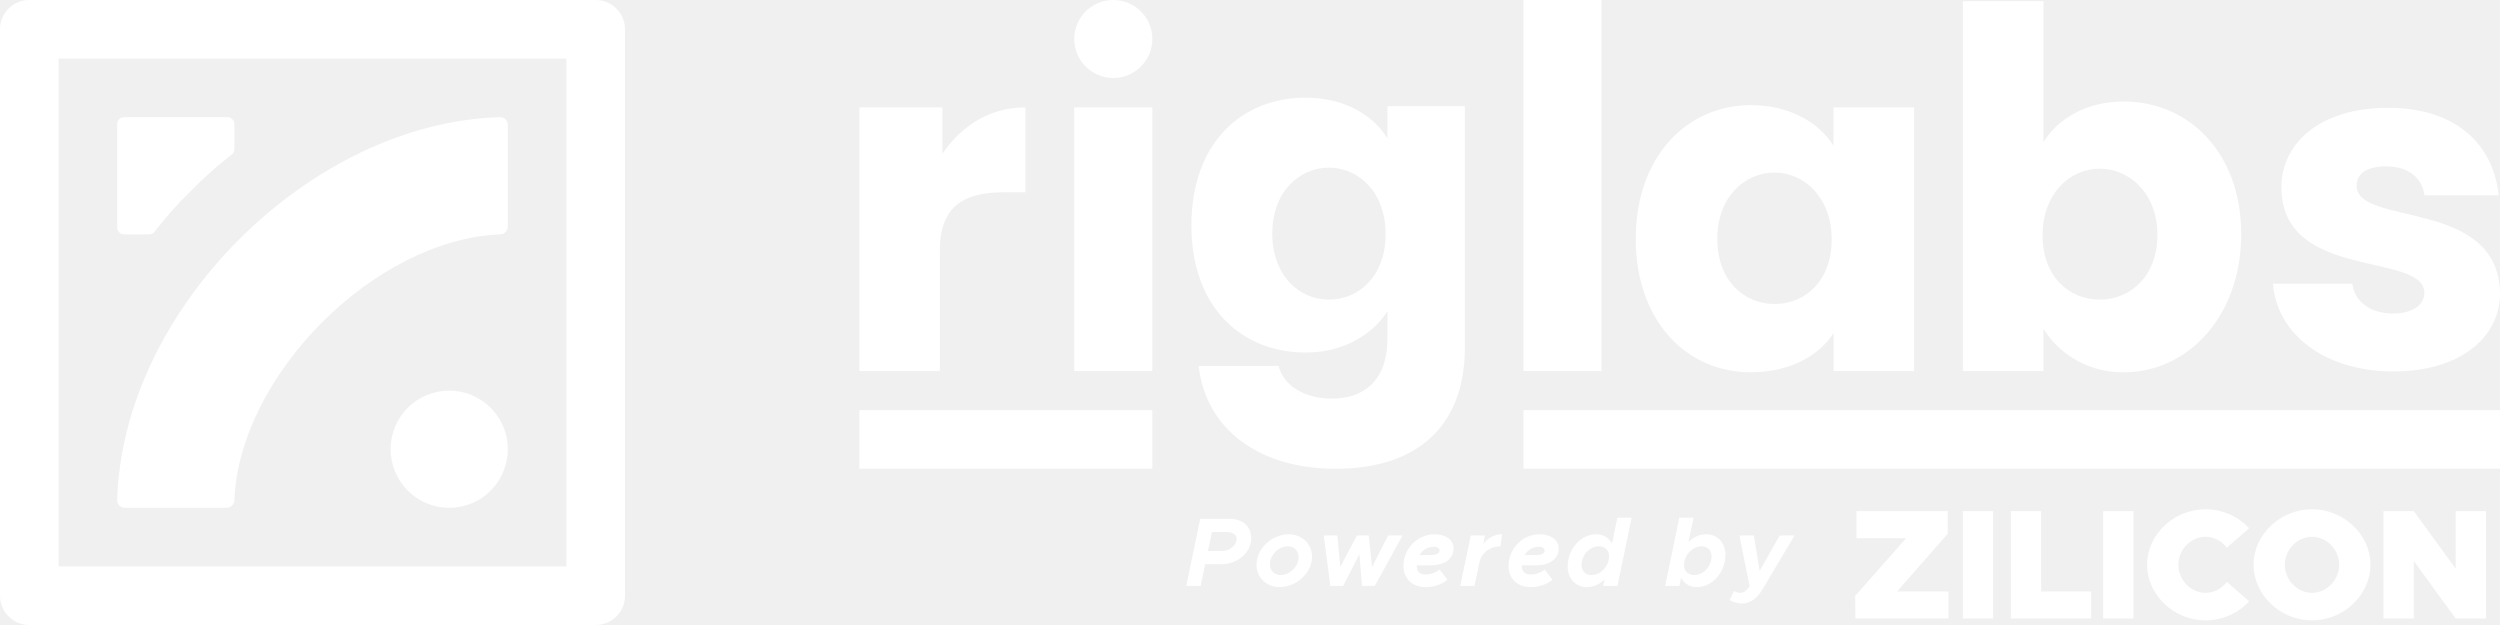
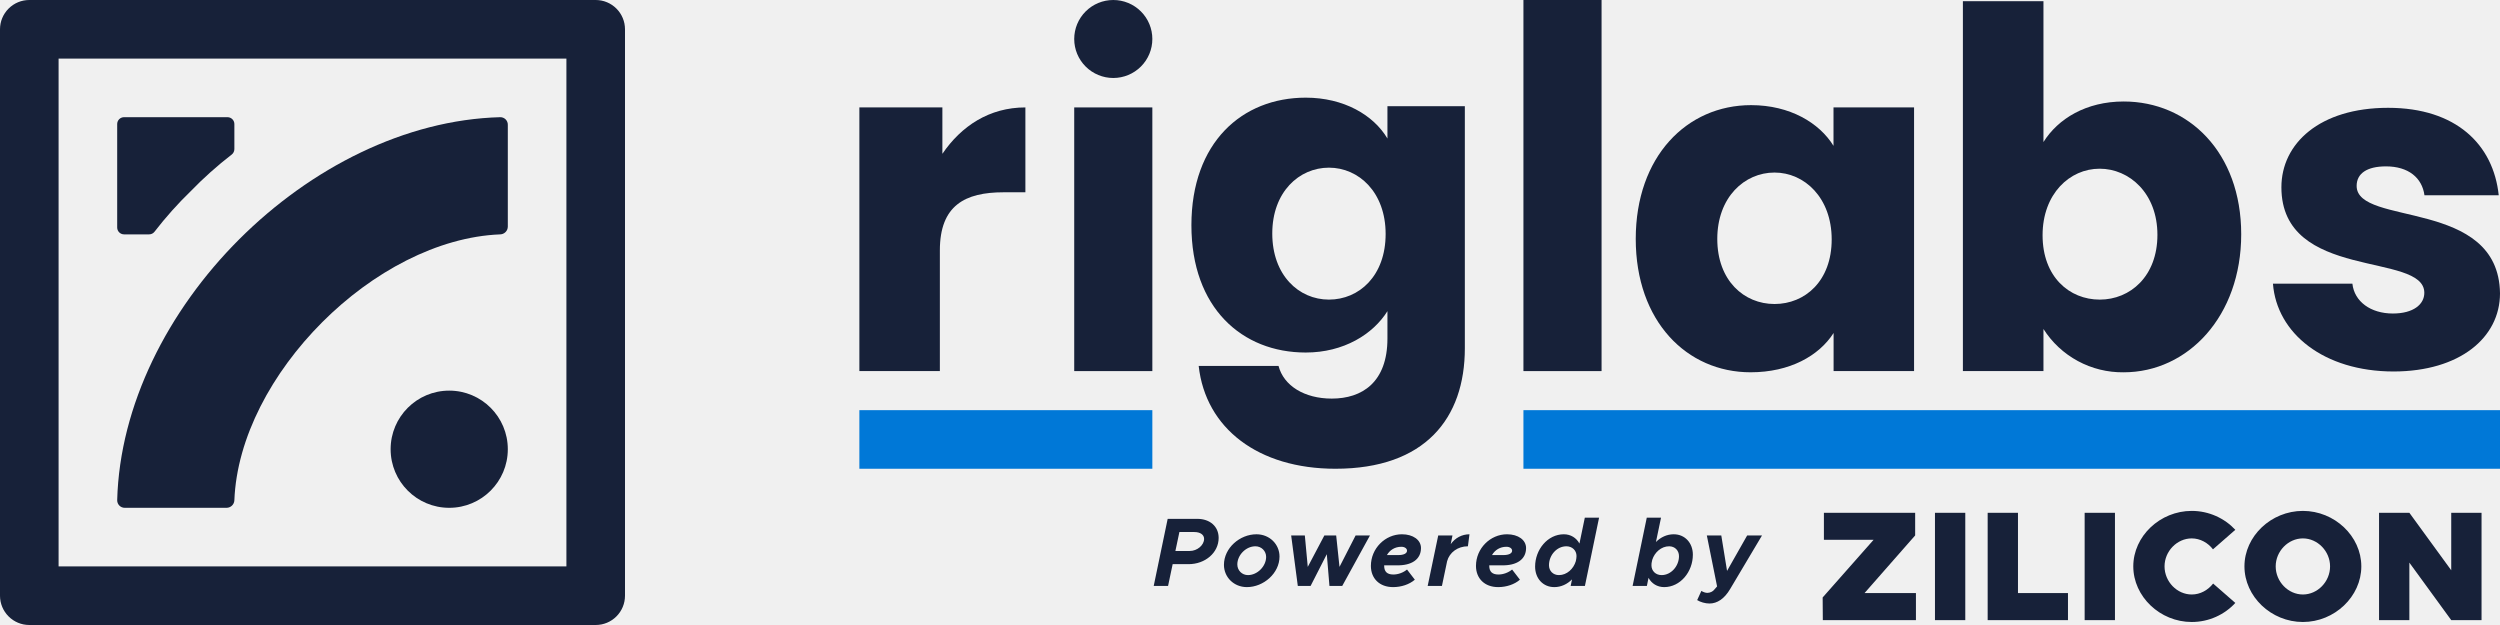
- <svg xmlns="http://www.w3.org/2000/svg" width="192" height="48" viewBox="0 0 192 48" fill="none">
-   <path fill-rule="evenodd" clip-rule="evenodd" d="M45.75 0H2.25C1.653 0 1.081 0.237 0.659 0.659C0.237 1.081 0 1.653 0 2.25L0 45.75C0 46.347 0.237 46.919 0.659 47.341C1.081 47.763 1.653 48 2.25 48H45.75C46.347 48 46.919 47.763 47.341 47.341C47.763 46.919 48 46.347 48 45.75V2.25C48 1.653 47.763 1.081 47.341 0.659C46.919 0.237 46.347 0 45.75 0ZM43.5 43.5H4.5V4.5H43.5V43.5Z" fill="white" />
-   <path d="M34.5 39C36.985 39 39 36.985 39 34.5C39 32.015 36.985 30 34.5 30C32.015 30 30 32.015 30 34.5C30 36.985 32.015 39 34.5 39Z" fill="white" />
-   <path fill-rule="evenodd" clip-rule="evenodd" d="M18 9.532V11.451C18 11.533 17.98 11.614 17.944 11.688C17.907 11.761 17.855 11.825 17.79 11.875C16.682 12.729 15.636 13.663 14.663 14.668C13.658 15.641 12.724 16.686 11.869 17.794C11.82 17.858 11.756 17.911 11.683 17.947C11.61 17.982 11.53 18.001 11.449 18H9.529C9.389 18 9.254 17.944 9.155 17.845C9.056 17.746 9 17.612 9 17.471V9.532C8.999 9.462 9.012 9.393 9.038 9.328C9.064 9.264 9.103 9.205 9.152 9.155C9.202 9.105 9.26 9.066 9.325 9.04C9.39 9.013 9.459 9 9.529 9H17.471C17.541 9 17.61 9.014 17.674 9.041C17.739 9.067 17.797 9.107 17.846 9.156C17.896 9.206 17.934 9.264 17.961 9.329C17.987 9.393 18 9.463 18 9.532Z" fill="white" />
-   <path d="M39 9.585V17.404C38.999 17.56 38.937 17.71 38.827 17.822C38.717 17.933 38.568 17.997 38.411 18C33.611 18.191 28.598 20.887 24.742 24.75C20.887 28.613 18.188 33.611 18 38.415C17.995 38.571 17.93 38.719 17.818 38.828C17.706 38.938 17.556 38.999 17.4 39H9.581C9.505 39.001 9.428 38.986 9.357 38.956C9.286 38.927 9.222 38.884 9.168 38.83C9.114 38.775 9.071 38.71 9.042 38.639C9.013 38.568 8.999 38.492 9 38.415C9.191 31.125 12.889 23.854 18.375 18.375C23.861 12.896 31.125 9.195 38.415 9C38.492 8.998 38.569 9.013 38.641 9.041C38.712 9.07 38.778 9.113 38.832 9.168C38.887 9.223 38.93 9.288 38.959 9.359C38.987 9.431 39.002 9.508 39 9.585Z" fill="white" />
-   <path d="M117 31.5H192V36H117V31.5Z" fill="white" />
-   <path d="M66 31.5H88.5V36H66V31.5Z" fill="white" />
-   <path d="M192 22.522C191.891 15.188 180.99 17.41 180.99 14.277C180.99 13.325 181.781 12.778 183.24 12.778C184.973 12.778 186.019 13.659 186.199 14.997H191.902C191.494 11.102 188.625 8.28 183.409 8.28C178.136 8.28 175.211 11.031 175.211 14.382C175.211 21.608 186.188 19.318 186.188 22.489C186.188 23.369 185.359 24.078 183.769 24.078C182.07 24.078 180.81 23.16 180.664 21.784H174.562C174.851 25.592 178.462 28.53 183.84 28.53C188.895 28.519 192 25.944 192 22.522Z" fill="white" />
-   <path d="M156.938 10.909V0.094H150.75V28.5H156.938V25.267C157.593 26.299 158.503 27.147 159.582 27.729C160.66 28.312 161.871 28.609 163.099 28.593C168.03 28.593 172.125 24.286 172.125 17.991C172.125 11.696 168.067 7.795 163.099 7.795C160.219 7.795 158.055 9.119 156.938 10.909ZM165.69 18.035C165.69 21.22 163.601 23.01 161.261 23.01C158.921 23.01 156.87 21.258 156.87 18.069C156.87 14.88 158.959 12.956 161.25 12.956C163.541 12.956 165.69 14.847 165.69 18.035Z" fill="white" />
-   <path d="M125.625 18.35C125.625 24.676 129.547 28.592 134.445 28.592C137.445 28.592 139.695 27.334 140.82 25.575V28.5H147V8.25H140.812V11.2C139.732 9.441 137.467 8.074 134.482 8.074C129.547 8.074 125.625 12.024 125.625 18.35ZM140.674 18.387C140.674 21.584 138.623 23.347 136.283 23.347C133.943 23.347 131.888 21.551 131.888 18.35C131.888 15.149 133.976 13.252 136.283 13.252C138.589 13.252 140.674 15.191 140.674 18.387Z" fill="white" />
-   <path d="M117 28.5H123V0H117V28.5Z" fill="white" />
-   <path d="M91.5 17.298C91.5 23.649 95.389 27.074 100.28 27.074C103.206 27.074 105.449 25.664 106.555 23.897V25.991C106.555 29.375 104.597 30.612 102.279 30.612C100.172 30.612 98.585 29.619 98.191 28.104H92.059C92.591 32.906 96.638 36 102.561 36C109.447 36 112.5 32.127 112.5 26.747V8.158H106.555V10.639C105.486 8.835 103.206 7.5 100.28 7.5C95.389 7.5 91.5 10.944 91.5 17.298ZM106.416 17.971C106.416 21.182 104.384 23.01 102.062 23.01C99.74 23.01 97.711 21.13 97.711 17.934C97.711 14.738 99.778 12.877 102.062 12.877C104.346 12.877 106.416 14.757 106.416 17.971Z" fill="white" />
-   <path d="M88.5 2.995C88.5 3.789 88.184 4.551 87.621 5.112C87.059 5.674 86.296 5.989 85.5 5.989C84.704 5.989 83.941 5.674 83.379 5.112C82.816 4.551 82.5 3.789 82.5 2.995C82.5 2.2 82.816 1.439 83.379 0.877C83.941 0.316 84.704 0 85.5 0C86.296 0 87.059 0.316 87.621 0.877C88.184 1.439 88.5 2.2 88.5 2.995Z" fill="white" />
-   <path d="M82.5 28.5H88.5V8.25H82.5V28.5Z" fill="white" />
-   <path d="M72.182 19.23C72.182 15.773 74.114 14.768 77.073 14.768H78.75V8.25C75.968 8.25 73.82 9.69 72.375 11.812V8.25H66V28.5H72.182V19.23Z" fill="white" />
-   <path d="M91.105 45H92.207L92.56 43.328H93.782C95.058 43.328 96.093 42.45 96.093 41.31C96.093 40.44 95.433 39.847 94.45 39.847H92.177L91.105 45ZM92.77 42.315L93.078 40.86H94.225C94.683 40.86 94.975 41.07 94.975 41.385C94.975 41.865 94.45 42.315 93.873 42.315H92.77ZM98.261 45.09C99.544 45.09 100.766 44.025 100.766 42.742C100.766 41.797 100.001 41.032 98.996 41.032C97.714 41.032 96.499 42.09 96.499 43.38C96.499 44.325 97.256 45.09 98.261 45.09ZM98.344 44.167C97.886 44.167 97.526 43.807 97.526 43.35C97.526 42.63 98.186 41.955 98.914 41.955C99.379 41.955 99.739 42.315 99.739 42.773C99.739 43.485 99.071 44.167 98.344 44.167ZM102.171 45H103.154L104.399 42.562L104.601 45H105.584L107.714 41.123H106.611L105.374 43.538L105.119 41.123H104.211L102.936 43.538L102.711 41.123H101.661L102.171 45ZM109.742 43.417C110.927 43.447 111.632 42.953 111.632 42.09C111.632 41.468 111.025 41.032 110.17 41.032C108.88 41.032 107.785 42.12 107.785 43.462C107.785 44.43 108.452 45.09 109.487 45.09C110.125 45.09 110.747 44.88 111.16 44.52L110.56 43.74C110.267 43.98 109.877 44.123 109.51 44.123C109.045 44.123 108.805 43.913 108.805 43.455V43.417H109.742ZM110.125 41.992C110.38 41.992 110.56 42.12 110.56 42.292C110.56 42.502 110.312 42.63 109.885 42.63H109.015C109.24 42.24 109.63 41.992 110.125 41.992ZM113.916 41.79L114.051 41.123H112.956L112.146 45H113.241L113.638 43.102C113.818 42.428 114.456 41.955 115.236 41.955L115.356 41.032C114.771 41.032 114.253 41.318 113.916 41.79ZM117.813 43.417C118.998 43.447 119.703 42.953 119.703 42.09C119.703 41.468 119.095 41.032 118.24 41.032C116.95 41.032 115.855 42.12 115.855 43.462C115.855 44.43 116.523 45.09 117.558 45.09C118.195 45.09 118.818 44.88 119.23 44.52L118.63 43.74C118.338 43.98 117.948 44.123 117.58 44.123C117.115 44.123 116.875 43.913 116.875 43.455V43.417H117.813ZM118.195 41.992C118.45 41.992 118.63 42.12 118.63 42.292C118.63 42.502 118.383 42.63 117.955 42.63H117.085C117.31 42.24 117.7 41.992 118.195 41.992ZM124.214 39.758L123.801 41.745C123.569 41.31 123.134 41.032 122.601 41.032C121.356 41.032 120.396 42.21 120.396 43.515C120.396 44.422 121.004 45.09 121.866 45.09C122.391 45.09 122.864 44.865 123.231 44.498L123.126 45H124.221L125.309 39.758H124.214ZM122.226 44.167C121.776 44.167 121.461 43.845 121.461 43.41C121.461 42.63 122.069 41.955 122.796 41.955C123.246 41.955 123.576 42.27 123.576 42.705C123.576 42.765 123.569 42.833 123.561 42.892L123.524 43.095C123.351 43.688 122.834 44.167 122.226 44.167ZM131.042 41.032C130.517 41.032 130.044 41.258 129.677 41.625L130.067 39.758H128.972L127.884 45H128.979L129.107 44.377C129.339 44.812 129.774 45.09 130.307 45.09C131.552 45.09 132.512 43.913 132.512 42.6C132.512 41.7 131.904 41.032 131.042 41.032ZM130.112 44.167C129.662 44.167 129.332 43.852 129.332 43.417C129.332 43.365 129.332 43.312 129.339 43.252L129.392 42.998C129.572 42.42 130.089 41.955 130.689 41.955C131.132 41.955 131.447 42.278 131.447 42.712C131.447 43.477 130.839 44.167 130.112 44.167ZM133.788 46.35C134.373 46.35 134.928 45.998 135.378 45.233L137.823 41.123H136.683L135.138 43.845L134.695 41.123H133.585L134.373 45.038L134.163 45.278C134.058 45.428 133.825 45.532 133.623 45.532C133.495 45.532 133.323 45.48 133.165 45.383L132.843 46.087C133.083 46.237 133.458 46.35 133.788 46.35Z" fill="white" />
-   <path d="M142.492 47.5H149.644V45.424H145.696L149.584 40.996V39.256H142.576V41.332H146.392L142.48 45.76L142.492 47.5ZM150.746 47.5H153.074V39.256H150.746V47.5ZM156.761 45.424V39.256H154.433V47.5H160.601V45.424H156.761ZM161.521 47.5H163.849V39.256H161.521V47.5ZM169.385 47.644C170.705 47.644 171.905 47.08 172.733 46.18L171.029 44.692C170.633 45.196 170.045 45.532 169.385 45.532C168.257 45.532 167.297 44.548 167.297 43.372C167.297 42.208 168.257 41.224 169.385 41.224C170.033 41.224 170.633 41.56 171.017 42.064L172.733 40.564C171.905 39.676 170.705 39.112 169.385 39.112C166.949 39.112 164.897 41.056 164.897 43.372C164.897 45.688 166.949 47.644 169.385 47.644ZM177.562 47.644C179.998 47.644 182.05 45.688 182.05 43.372C182.05 41.056 179.998 39.112 177.562 39.112C175.126 39.112 173.074 41.056 173.074 43.372C173.074 45.688 175.126 47.644 177.562 47.644ZM177.562 45.532C176.434 45.532 175.474 44.548 175.474 43.372C175.474 42.208 176.434 41.224 177.562 41.224C178.69 41.224 179.65 42.208 179.65 43.372C179.65 44.548 178.69 45.532 177.562 45.532ZM183.051 47.5H185.379V43.084L188.595 47.5H190.923V39.256H188.595V43.672L185.379 39.256H183.051V47.5Z" fill="white" />
+ <svg xmlns="http://www.w3.org/2000/svg" width="256" height="64" viewBox="0 0 256 64" fill="none">
+   <g clip-path="url(#clip0_426_4053)">
+     <path fill-rule="evenodd" clip-rule="evenodd" d="M61 0H3C2.204 0 1.441 0.316 0.879 0.879C0.316 1.441 0 2.204 0 3L0 61C0 61.796 0.316 62.559 0.879 63.121C1.441 63.684 2.204 64 3 64H61C61.796 64 62.559 63.684 63.121 63.121C63.684 62.559 64 61.796 64 61V3C64 2.204 63.684 1.441 63.121 0.879C62.559 0.316 61.796 0 61 0ZM58 58H6V6H58V58Z" fill="#172139" />
+     <path d="M46 52C49.314 52 52 49.314 52 46C52 42.686 49.314 40 46 40C42.686 40 40 42.686 40 46C40 49.314 42.686 52 46 52Z" fill="#172139" />
+     <path fill-rule="evenodd" clip-rule="evenodd" d="M24 12.71V15.269C23.999 15.378 23.974 15.485 23.925 15.583C23.877 15.681 23.806 15.767 23.72 15.833C22.242 16.973 20.849 18.217 19.55 19.557C18.21 20.855 16.965 22.248 15.825 23.725C15.76 23.811 15.675 23.881 15.578 23.929C15.48 23.977 15.373 24.001 15.265 24H12.705C12.518 24 12.339 23.926 12.207 23.794C12.074 23.661 12 23.482 12 23.295V12.71C11.999 12.617 12.016 12.524 12.051 12.438C12.086 12.351 12.138 12.273 12.203 12.207C12.269 12.141 12.347 12.088 12.433 12.053C12.519 12.017 12.612 11.999 12.705 12H23.295C23.388 12 23.48 12.018 23.566 12.054C23.652 12.09 23.73 12.142 23.795 12.208C23.861 12.274 23.913 12.352 23.948 12.438C23.983 12.525 24.001 12.617 24 12.71Z" fill="#172139" />
+     <path d="M52 12.78V23.205C51.999 23.414 51.916 23.614 51.769 23.762C51.623 23.911 51.424 23.996 51.215 24C44.815 24.255 38.13 27.85 32.99 33C27.85 38.15 24.25 44.815 24 51.22C23.994 51.428 23.907 51.626 23.757 51.771C23.608 51.917 23.408 51.999 23.2 52H12.775C12.673 52.001 12.571 51.981 12.476 51.942C12.382 51.903 12.296 51.845 12.224 51.773C12.152 51.7 12.095 51.614 12.056 51.519C12.018 51.424 11.999 51.322 12 51.22C12.255 41.5 17.185 31.805 24.5 24.5C31.815 17.195 41.5 12.26 51.22 12C51.323 11.998 51.425 12.017 51.521 12.055C51.616 12.094 51.703 12.151 51.776 12.224C51.849 12.297 51.906 12.383 51.945 12.479C51.983 12.575 52.002 12.677 52 12.78Z" fill="#172139" />
+     <path d="M156 42H256V48H156V42Z" fill="#0078D7" />
+     <path d="M88 42H118V48H88V42Z" fill="#0078D7" />
+     <path d="M256 30.03C255.855 20.25 241.32 23.214 241.32 19.036C241.32 17.767 242.375 17.037 244.32 17.037C246.63 17.037 248.025 18.212 248.265 19.996H255.87C255.325 14.803 251.5 11.04 244.545 11.04C237.515 11.04 233.615 14.709 233.615 19.176C233.615 28.811 248.25 25.757 248.25 29.985C248.25 31.159 247.145 32.104 245.025 32.104C242.76 32.104 241.08 30.88 240.885 29.046H232.75C233.135 34.123 237.95 38.041 245.12 38.041C251.86 38.026 256 34.592 256 30.03Z" fill="#172139" />
+     <path d="M209.25 14.545V0.125H201V38H209.25V33.689C210.123 35.065 211.337 36.196 212.776 36.972C214.214 37.749 215.829 38.146 217.465 38.124C224.04 38.124 229.5 32.381 229.5 23.988C229.5 15.594 224.09 10.393 217.465 10.393C213.625 10.393 210.74 12.158 209.25 14.545ZM220.92 24.047C220.92 28.294 218.135 30.68 215.015 30.68C211.895 30.68 209.16 28.343 209.16 24.092C209.16 19.841 211.945 17.275 215 17.275C218.055 17.275 220.92 19.796 220.92 24.047Z" fill="#172139" />
+     <path d="M167.5 24.467C167.5 32.902 172.73 38.122 179.26 38.122C183.26 38.122 186.26 36.445 187.76 34.099V38H196V11H187.75V14.934C186.31 12.588 183.29 10.766 179.31 10.766C172.73 10.766 167.5 16.032 167.5 24.467ZM187.565 24.517C187.565 28.779 184.83 31.13 181.71 31.13C178.59 31.13 175.85 28.734 175.85 24.467C175.85 20.199 178.635 17.669 181.71 17.669C184.785 17.669 187.565 20.254 187.565 24.517Z" fill="#172139" />
+     <path d="M156 38H164V0H156V38Z" fill="#172139" />
+     <path d="M122 23.064C122 31.532 127.186 36.099 133.707 36.099C137.608 36.099 140.598 34.219 142.074 31.863V34.655C142.074 39.167 139.463 40.816 136.373 40.816C133.562 40.816 131.447 39.493 130.922 37.472H122.745C123.455 43.874 128.851 48 136.748 48C145.929 48 150 42.836 150 35.663V10.877H142.074V14.186C140.648 11.78 137.608 10 133.707 10C127.186 10 122 14.592 122 23.064ZM141.889 23.962C141.889 28.243 139.178 30.679 136.083 30.679C132.987 30.679 130.281 28.173 130.281 23.912C130.281 19.65 133.037 17.169 136.083 17.169C139.128 17.169 141.889 19.675 141.889 23.962Z" fill="#172139" />
+     <path d="M118 3.993C118 5.052 117.579 6.068 116.828 6.816C116.078 7.565 115.061 7.986 114 7.986C112.939 7.986 111.922 7.565 111.172 6.816C110.421 6.068 110 5.052 110 3.993C110 2.934 110.421 1.918 111.172 1.169C111.922 0.421 112.939 0 114 0C115.061 0 116.078 0.421 116.828 1.169C117.579 1.918 118 2.934 118 3.993Z" fill="#172139" />
+     <path d="M110 38H118V11H110V38Z" fill="#172139" />
+     <path d="M96.242 25.64C96.242 21.03 98.818 19.69 102.764 19.69H105V11C101.291 11 98.427 12.92 96.5 15.75V11H88V38H96.242V25.64Z" fill="#172139" />
+     <path d="M118.14 60L119.57 53.13H122.6C123.91 53.13 124.79 53.92 124.79 55.08C124.79 56.6 123.41 57.77 121.71 57.77H120.08L119.61 60H118.14ZM120.36 56.42H121.83C122.6 56.42 123.3 55.82 123.3 55.18C123.3 54.76 122.91 54.48 122.3 54.48H120.77L120.36 56.42ZM127.682 60.12C126.342 60.12 125.332 59.1 125.332 57.84C125.332 56.12 126.952 54.71 128.662 54.71C130.002 54.71 131.022 55.73 131.022 56.99C131.022 58.7 129.392 60.12 127.682 60.12ZM127.792 58.89C128.762 58.89 129.652 57.98 129.652 57.03C129.652 56.42 129.172 55.94 128.552 55.94C127.582 55.94 126.702 56.84 126.702 57.8C126.702 58.41 127.182 58.89 127.792 58.89ZM132.895 60L132.215 54.83H133.615L133.915 58.05L135.615 54.83H136.825L137.165 58.05L138.815 54.83H140.285L137.445 60H136.135L135.865 56.75L134.205 60H132.895ZM142.989 57.89H141.739V57.94C141.739 58.55 142.059 58.83 142.679 58.83C143.169 58.83 143.689 58.64 144.079 58.32L144.879 59.36C144.329 59.84 143.499 60.12 142.649 60.12C141.269 60.12 140.379 59.24 140.379 57.95C140.379 56.16 141.839 54.71 143.559 54.71C144.699 54.71 145.509 55.29 145.509 56.12C145.509 57.27 144.569 57.93 142.989 57.89ZM143.499 55.99C142.839 55.99 142.319 56.32 142.019 56.84H143.179C143.749 56.84 144.079 56.67 144.079 56.39C144.079 56.16 143.839 55.99 143.499 55.99ZM148.554 55.72C149.004 55.09 149.694 54.71 150.474 54.71L150.314 55.94C149.274 55.94 148.424 56.57 148.184 57.47L147.654 60H146.194L147.274 54.83H148.734L148.554 55.72ZM153.75 57.89H152.5V57.94C152.5 58.55 152.82 58.83 153.44 58.83C153.93 58.83 154.45 58.64 154.84 58.32L155.64 59.36C155.09 59.84 154.26 60.12 153.41 60.12C152.03 60.12 151.14 59.24 151.14 57.95C151.14 56.16 152.6 54.71 154.32 54.71C155.46 54.71 156.27 55.29 156.27 56.12C156.27 57.27 155.33 57.93 153.75 57.89ZM154.26 55.99C153.6 55.99 153.08 56.32 152.78 56.84H153.94C154.51 56.84 154.84 56.67 154.84 56.39C154.84 56.16 154.6 55.99 154.26 55.99ZM162.285 53.01H163.745L162.295 60H160.835L160.975 59.33C160.485 59.82 159.855 60.12 159.155 60.12C158.005 60.12 157.195 59.23 157.195 58.02C157.195 56.28 158.475 54.71 160.135 54.71C160.845 54.71 161.425 55.08 161.735 55.66L162.285 53.01ZM159.635 58.89C160.445 58.89 161.135 58.25 161.365 57.46L161.415 57.19C161.425 57.11 161.435 57.02 161.435 56.94C161.435 56.36 160.995 55.94 160.395 55.94C159.425 55.94 158.615 56.84 158.615 57.88C158.615 58.46 159.035 58.89 159.635 58.89ZM171.389 54.71C172.539 54.71 173.349 55.6 173.349 56.8C173.349 58.55 172.069 60.12 170.409 60.12C169.699 60.12 169.119 59.75 168.809 59.17L168.639 60H167.179L168.629 53.01H170.089L169.569 55.5C170.059 55.01 170.689 54.71 171.389 54.71ZM170.149 58.89C171.119 58.89 171.929 57.97 171.929 56.95C171.929 56.37 171.509 55.94 170.919 55.94C170.119 55.94 169.429 56.56 169.189 57.33L169.119 57.67C169.109 57.75 169.109 57.82 169.109 57.89C169.109 58.47 169.549 58.89 170.149 58.89ZM175.05 61.8C174.61 61.8 174.11 61.65 173.79 61.45L174.22 60.51C174.43 60.64 174.66 60.71 174.83 60.71C175.1 60.71 175.41 60.57 175.55 60.37L175.83 60.05L174.78 54.83H176.26L176.85 58.46L178.91 54.83H180.43L177.17 60.31C176.57 61.33 175.83 61.8 175.05 61.8Z" fill="#172139" />
+     <path d="M186.656 63.5L186.64 61.18L191.856 55.276H186.768V52.508H196.112V54.828L190.928 60.732H196.192V63.5H186.656ZM198.141 63.5V52.508H201.245V63.5H198.141ZM206.641 60.732H211.761V63.5H203.537V52.508H206.641V60.732ZM213.468 63.5V52.508H216.572V63.5H213.468ZM224.433 63.692C221.185 63.692 218.449 61.084 218.449 57.996C218.449 54.908 221.185 52.316 224.433 52.316C226.193 52.316 227.793 53.068 228.897 54.252L226.609 56.252C226.097 55.58 225.297 55.132 224.433 55.132C222.929 55.132 221.649 56.444 221.649 57.996C221.649 59.564 222.929 60.876 224.433 60.876C225.313 60.876 226.097 60.428 226.625 59.756L228.897 61.74C227.793 62.94 226.193 63.692 224.433 63.692ZM235.815 63.692C232.567 63.692 229.831 61.084 229.831 57.996C229.831 54.908 232.567 52.316 235.815 52.316C239.063 52.316 241.799 54.908 241.799 57.996C241.799 61.084 239.063 63.692 235.815 63.692ZM235.815 60.876C237.319 60.876 238.599 59.564 238.599 57.996C238.599 56.444 237.319 55.132 235.815 55.132C234.311 55.132 233.031 56.444 233.031 57.996C233.031 59.564 234.311 60.876 235.815 60.876ZM243.614 63.5V52.508H246.718L251.006 58.396V52.508H254.11V63.5H251.006L246.718 57.612V63.5H243.614Z" fill="#172139" />
+   </g>
+   <defs>
+     <clipPath id="clip0_426_4053">
+       <rect width="256" height="64" fill="white" />
+     </clipPath>
+   </defs>
</svg>
